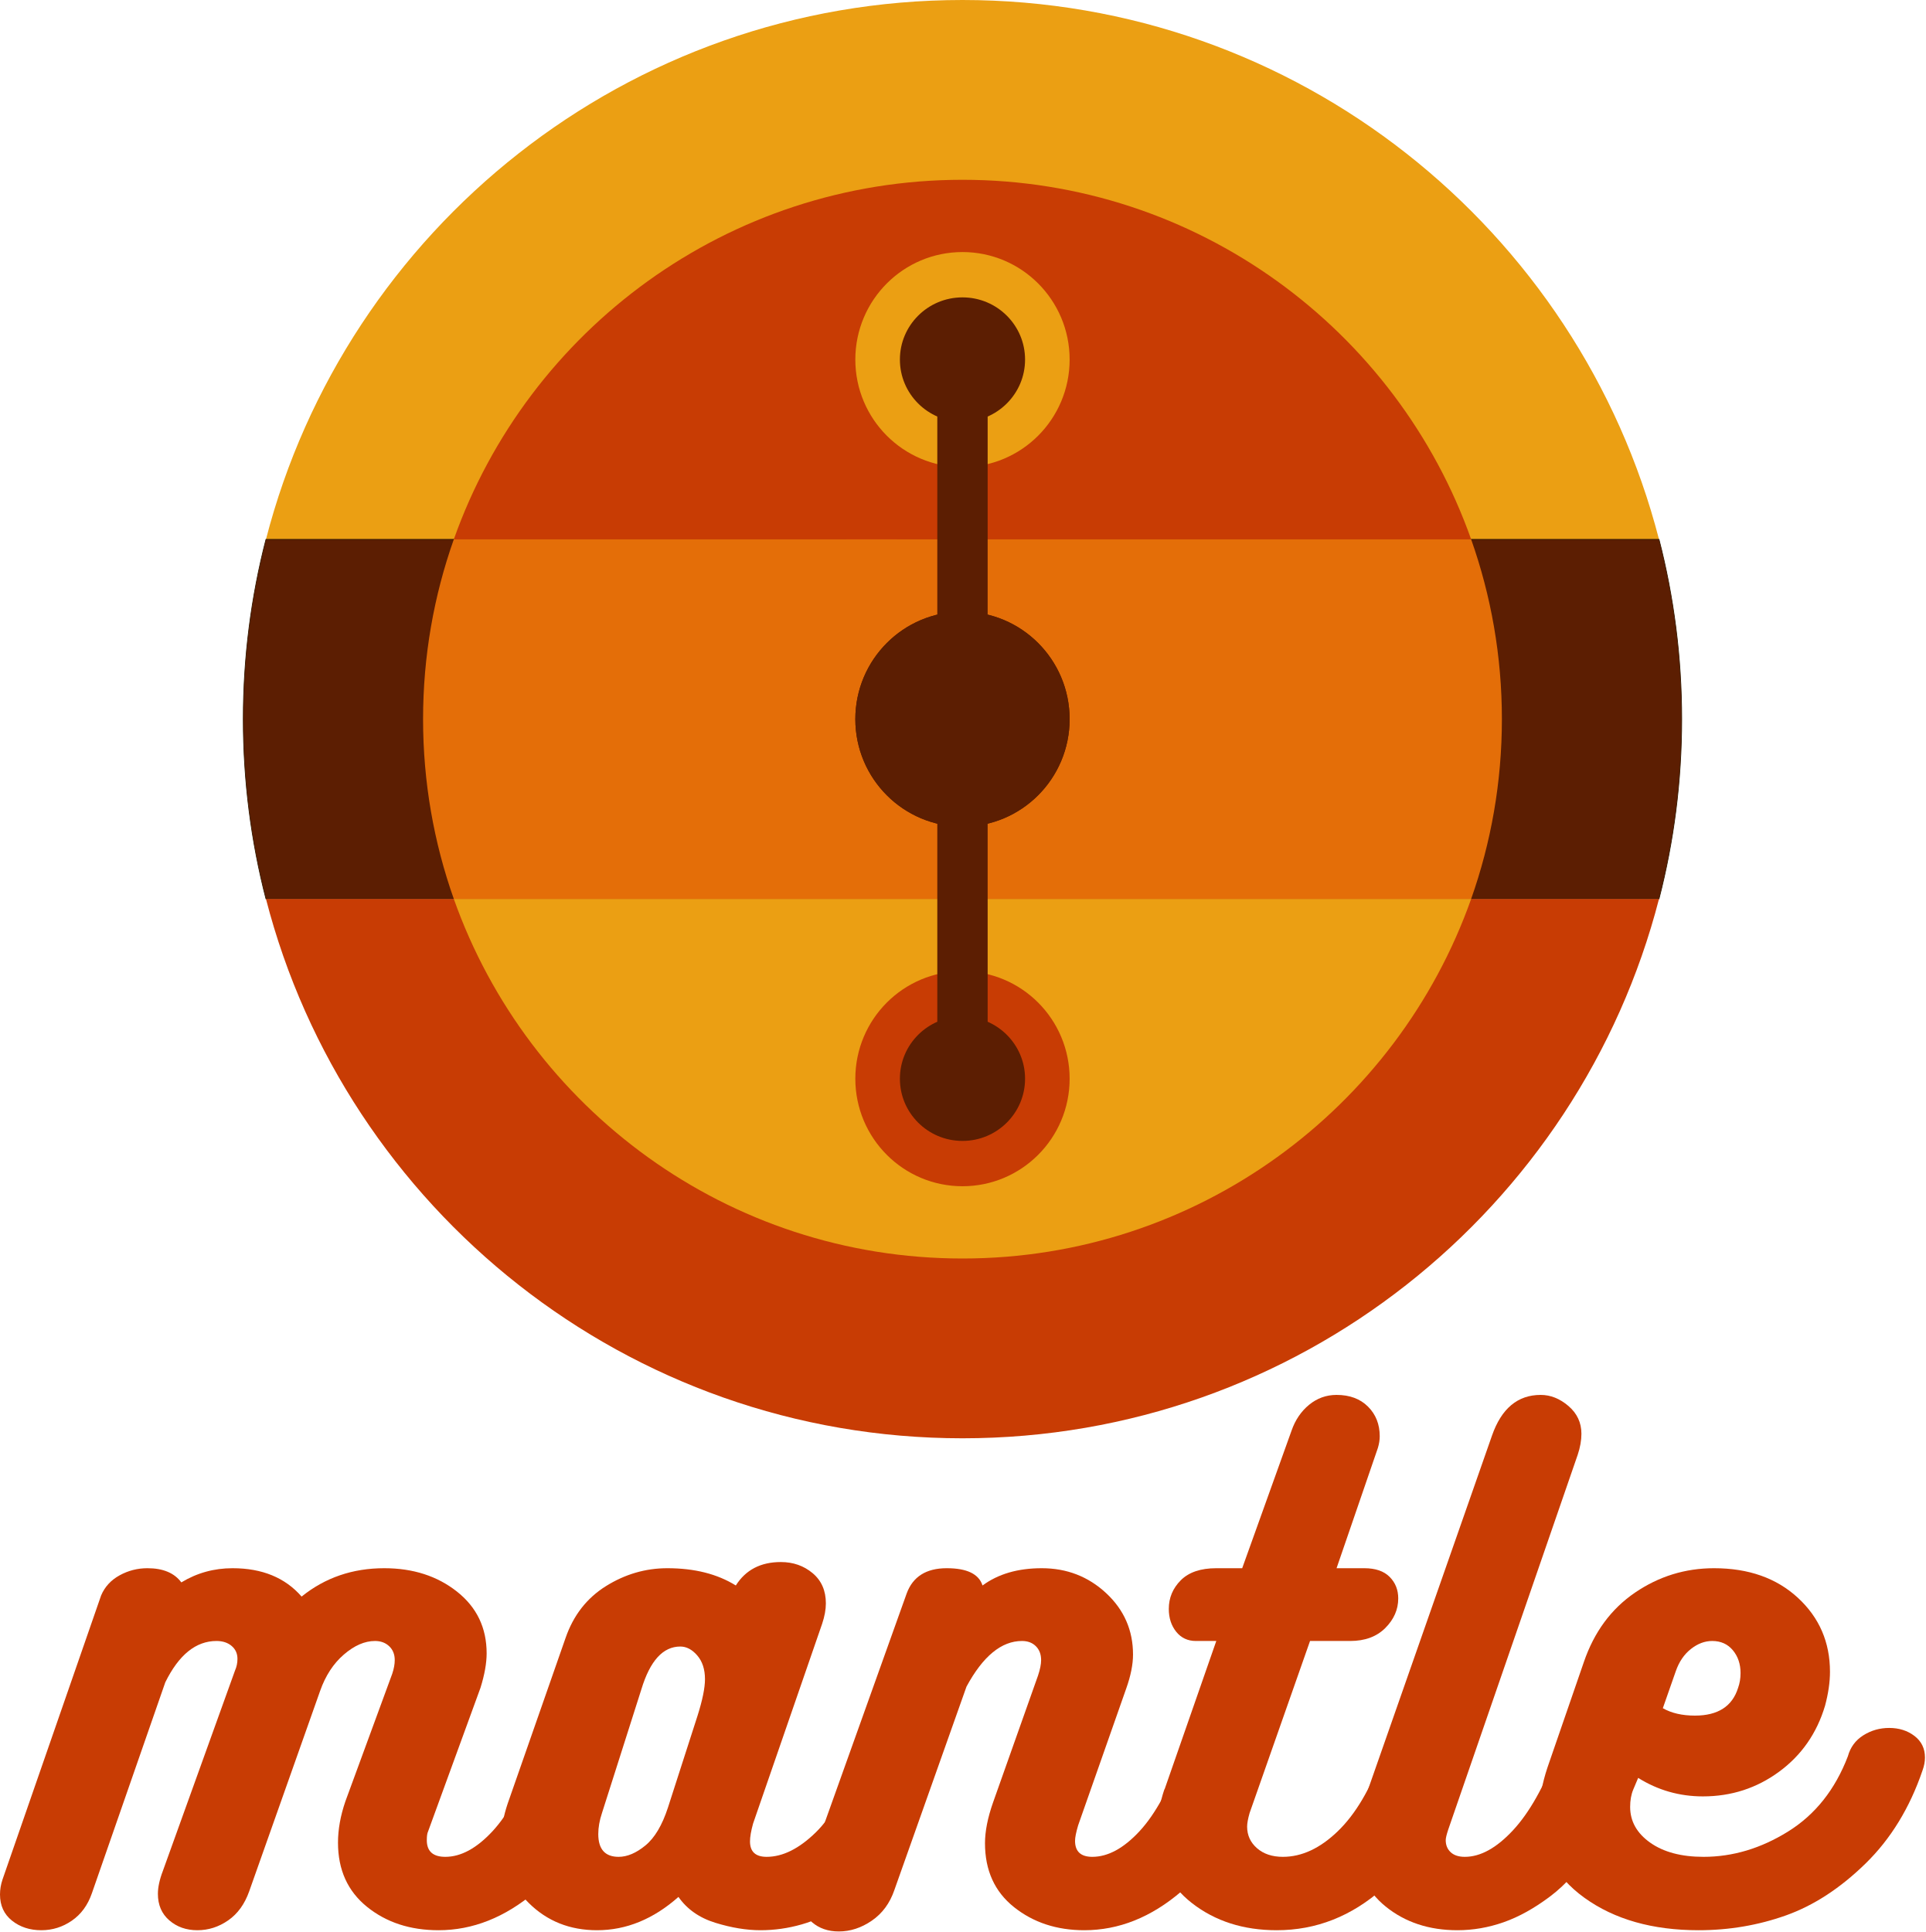
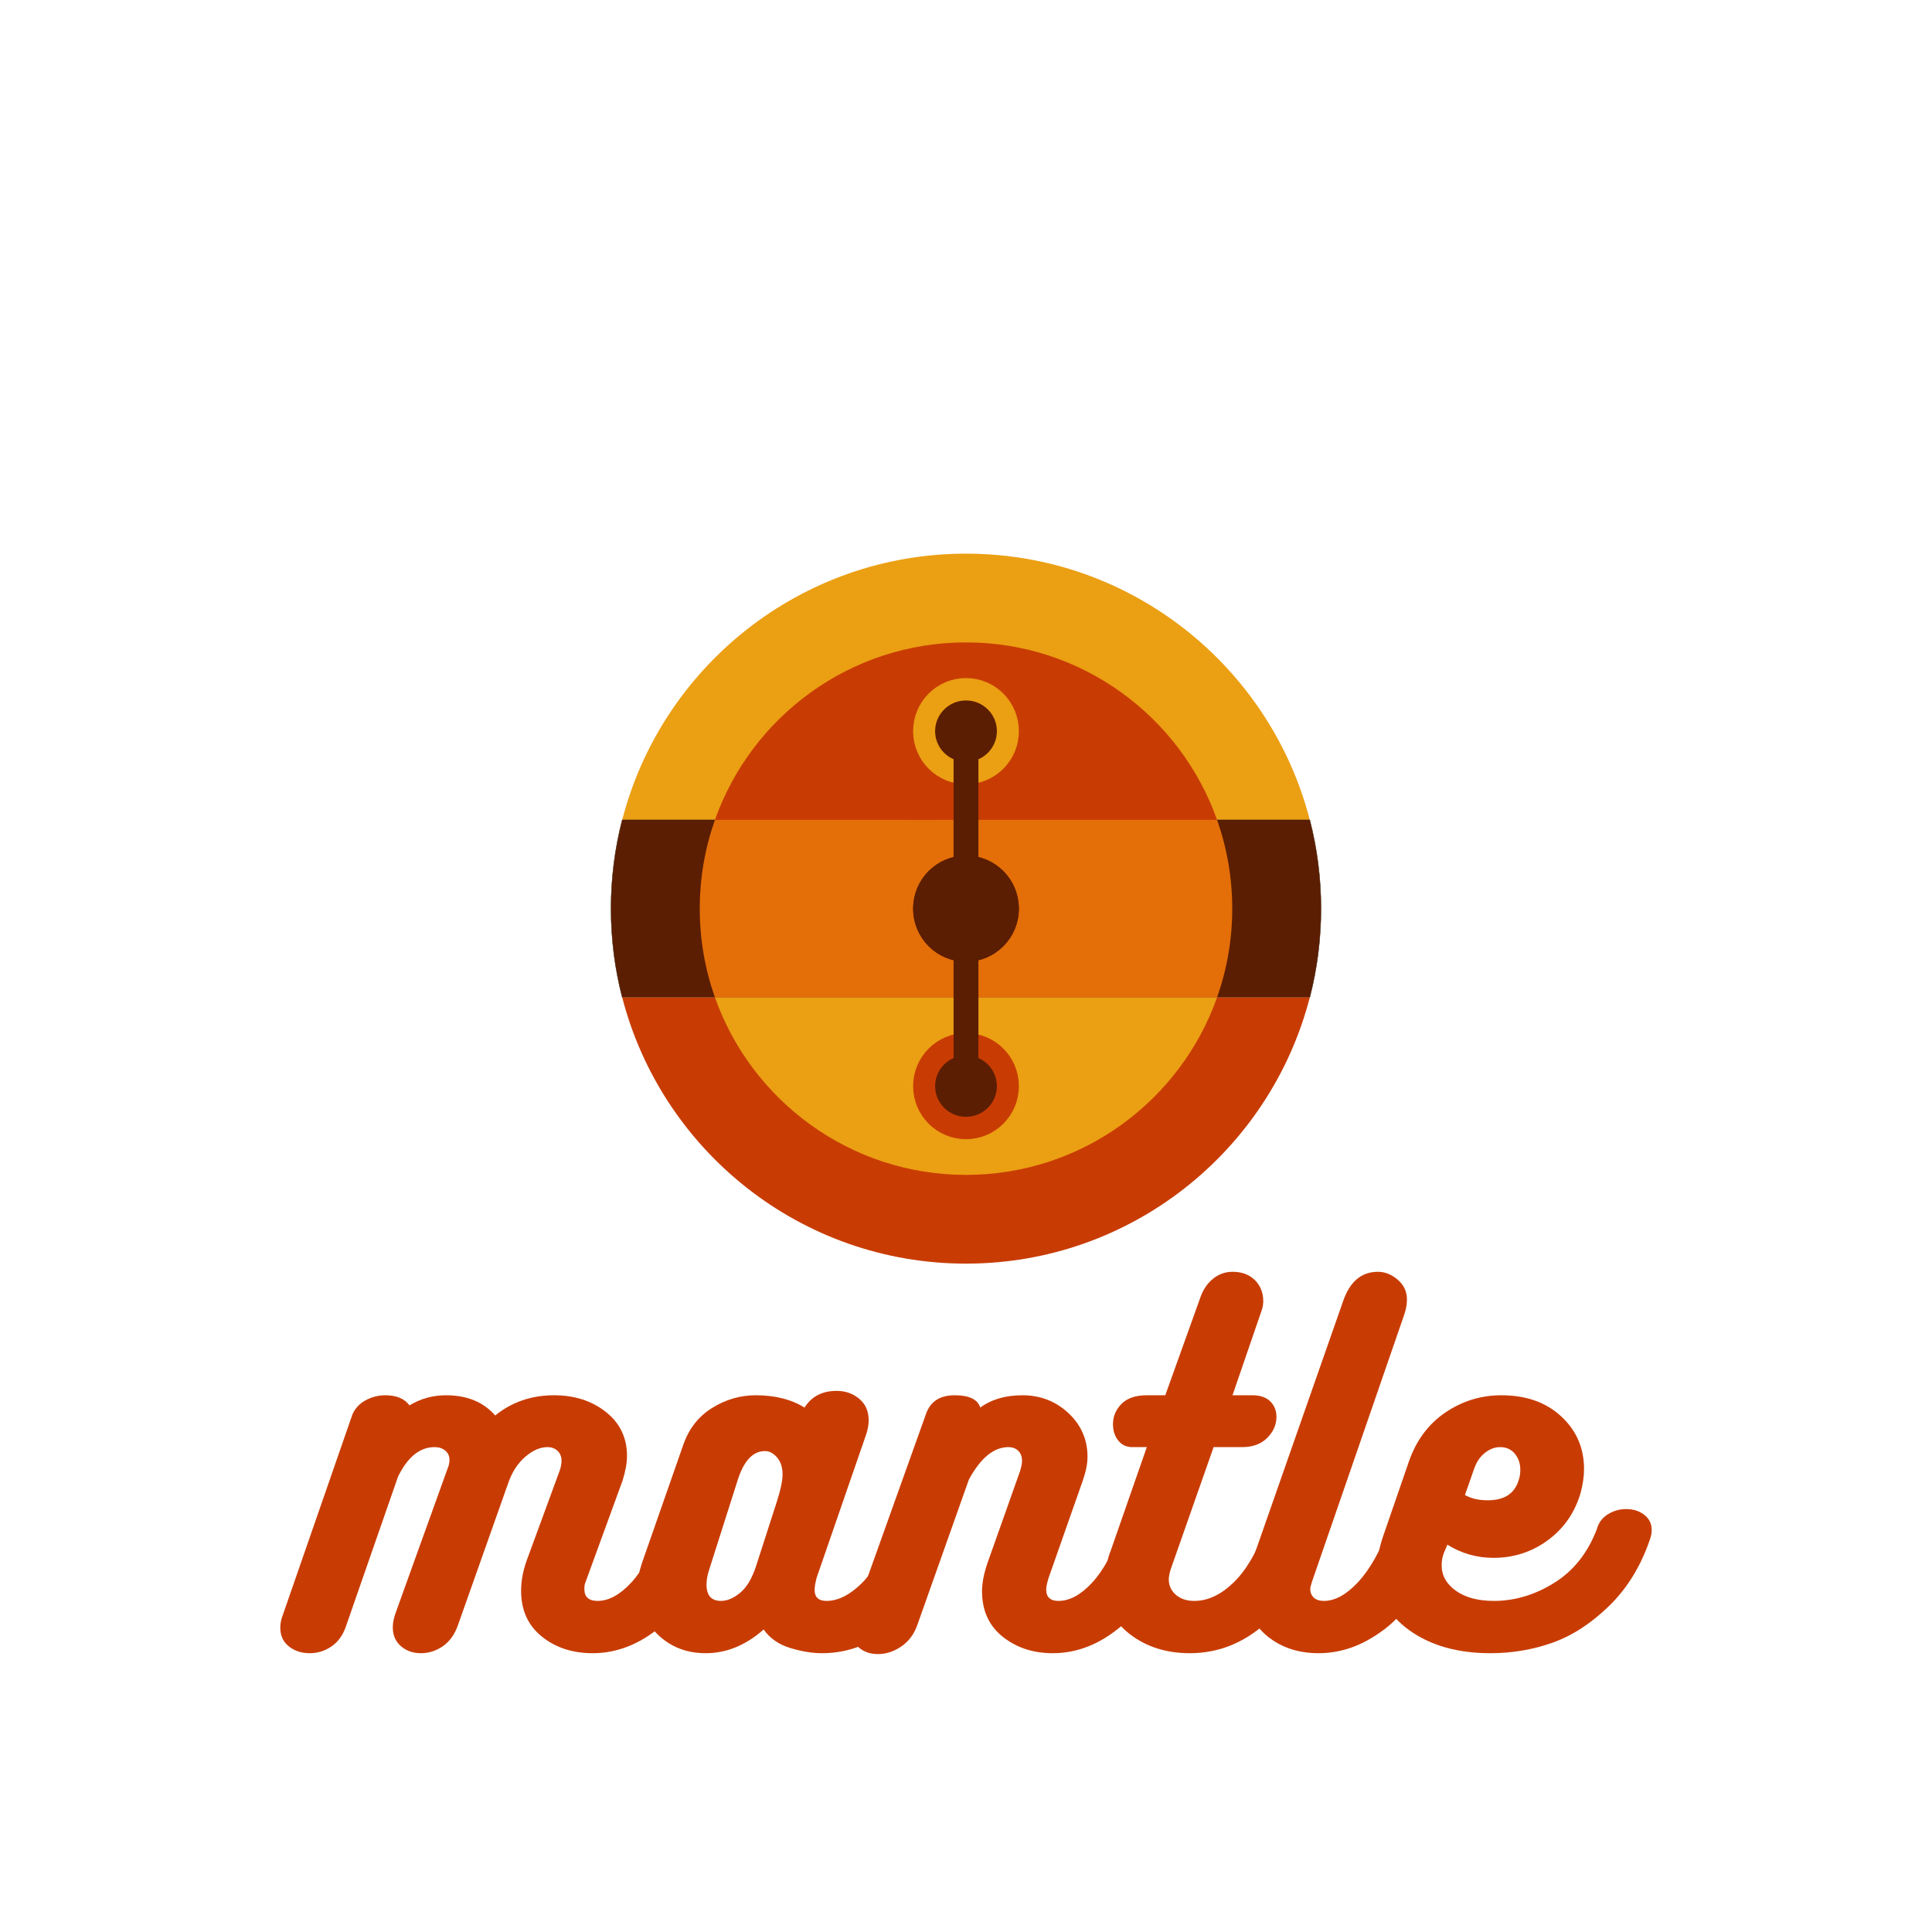
- <svg xmlns="http://www.w3.org/2000/svg" xmlns:ns1="https://www.affinity.studio/" width="100%" height="100%" viewBox="0 0 1420 1425" version="1.1" xml:space="preserve" style="fill-rule:evenodd;clip-rule:evenodd;stroke-linecap:round;stroke-linejoin:round;stroke-miterlimit:1.5;">
-   <g transform="matrix(1,0,0,1,-4390.161,-287.6998)">
+ <svg xmlns="http://www.w3.org/2000/svg" xmlns:ns1="https://www.affinity.studio/" width="100%" height="100%" viewBox="0 0 2000 2000" version="1.1" xml:space="preserve" style="fill-rule:evenodd;clip-rule:evenodd;stroke-linecap:round;stroke-linejoin:round;stroke-miterlimit:1.5;">
+   <g transform="matrix(1,0,0,1,-4100,0)">
    <g id="Mantle-Logo-Full2" ns1:id="Mantle Logo Full2" transform="matrix(1,0,0,1,2050,0)">
      <rect x="2050" y="0" width="2000" height="2000" style="fill:none;" />
      <g transform="matrix(1,0,0,1,-247.1609,566.5552)">
        <g transform="matrix(1.137198,0,0,1.137198,-344.1475,-102.8986)">
          <path d="M2951.4,963.2C2957.8,963.2 2963.333,965 2968,968.6C2972.667,972.2 2975,977.067 2975,983.2C2975,985.067 2974.467,987.867 2973.4,991.6C2960.6,1028.933 2944.4,1055.867 2924.8,1072.4C2905.2,1088.933 2884.333,1097.2 2862.2,1097.2C2843.8,1097.2 2828.333,1092.133 2815.8,1082C2803.267,1071.867 2797,1058 2797,1040.4C2797,1031.867 2798.6,1022.933 2801.8,1013.6L2832.2,930.8C2833.267,927.6 2833.8,924.667 2833.8,922C2833.8,918.267 2832.6,915.267 2830.2,913C2827.8,910.733 2824.733,909.6 2821,909.6C2814.333,909.6 2807.6,912.533 2800.8,918.4C2794,924.267 2788.867,932.133 2785.4,942L2739.4,1072C2736.467,1080.267 2731.933,1086.533 2725.8,1090.8C2719.667,1095.067 2713,1097.2 2705.8,1097.2C2698.6,1097.2 2692.533,1095.067 2687.6,1090.8C2682.667,1086.533 2680.2,1080.8 2680.2,1073.6C2680.2,1069.333 2681.267,1064.4 2683.4,1058.8L2730.2,928.8C2731.267,926.4 2731.8,923.867 2731.8,921.2C2731.8,917.733 2730.533,914.933 2728,912.8C2725.467,910.667 2722.2,909.6 2718.2,909.6C2704.867,909.6 2693.8,918.533 2685,936.4L2637.4,1073.2C2634.733,1080.933 2630.4,1086.867 2624.4,1091C2618.4,1095.133 2611.8,1097.2 2604.6,1097.2C2597.133,1097.2 2590.8,1095.133 2585.6,1091C2580.4,1086.867 2577.8,1081.2 2577.8,1074C2577.8,1070.8 2578.333,1067.6 2579.4,1064.4L2643.4,880C2645.8,874.4 2649.8,870.067 2655.4,867C2661,863.933 2667,862.4 2673.4,862.4C2683.533,862.4 2690.867,865.467 2695.4,871.6C2705.533,865.467 2716.6,862.4 2728.6,862.4C2747.8,862.4 2762.733,868.533 2773.4,880.8C2788.6,868.533 2806.467,862.4 2827,862.4C2845.667,862.4 2861.4,867.467 2874.2,877.6C2887,887.733 2893.4,901.067 2893.4,917.6C2893.4,924 2892.067,931.467 2889.4,940L2855.4,1033.2C2854.867,1034.267 2854.6,1036.133 2854.6,1038.8C2854.6,1046 2858.6,1049.6 2866.6,1049.6C2876.733,1049.6 2886.933,1044.067 2897.2,1033C2907.467,1021.933 2916.733,1004.933 2925,982C2926.867,975.867 2930.267,971.2 2935.2,968C2940.133,964.8 2945.533,963.2 2951.4,963.2Z" style="fill:rgb(200,60,4);fill-rule:nonzero;" />
        </g>
        <g transform="matrix(1.137198,0,0,1.137198,-344.1475,-102.8986)">
          <path d="M3145,967.6C3150.333,963.867 3156.067,962 3162.2,962C3168.333,962 3173.533,963.867 3177.8,967.6C3182.067,971.333 3184.2,976.4 3184.2,982.8C3184.2,986 3180.867,996.933 3174.2,1015.6C3168.067,1031.067 3160.733,1044.4 3152.2,1055.6C3143.667,1066.8 3134.667,1075.267 3125.2,1081C3115.733,1086.733 3106.6,1090.867 3097.8,1093.4C3089,1095.933 3080.067,1097.2 3071,1097.2C3061.933,1097.2 3052.2,1095.6 3041.8,1092.4C3031.4,1089.2 3023.4,1083.6 3017.8,1075.6C3001.533,1090 2983.933,1097.2 2965,1097.2C2947.4,1097.2 2932.667,1091.333 2920.8,1079.6C2908.933,1067.867 2903,1053.6 2903,1036.8C2903,1030.4 2904.333,1023.2 2907,1015.2L2944.6,907.6C2949.667,892.933 2958.4,881.733 2970.8,874C2983.2,866.267 2996.467,862.4 3010.6,862.4C3028.2,862.4 3043,866.133 3055,873.6C3061.4,863.467 3071.133,858.4 3084.2,858.4C3092.2,858.4 3099.067,860.8 3104.8,865.6C3110.533,870.4 3113.4,876.933 3113.4,885.2C3113.4,889.2 3112.6,893.6 3111,898.4L3066.2,1028C3064.867,1032.8 3064.2,1036.667 3064.2,1039.6C3064.2,1046.267 3067.8,1049.6 3075,1049.6C3085.4,1049.6 3096,1044.333 3106.8,1033.8C3117.6,1023.267 3126.6,1006.667 3133.8,984C3136.2,976.8 3139.933,971.333 3145,967.6ZM3030.2,958C3033.4,947.867 3035,940 3035,934.4C3035,928 3033.333,922.867 3030,919C3026.667,915.133 3023,913.2 3019,913.2C3007.8,913.2 2999.4,922.4 2993.8,940.8L2968.2,1021.2C2966.6,1026 2965.8,1030.533 2965.8,1034.8C2965.8,1044.667 2970.2,1049.6 2979,1049.6C2984.6,1049.6 2990.4,1047.133 2996.4,1042.2C3002.4,1037.267 3007.267,1029.067 3011,1017.6L3030.2,958Z" style="fill:rgb(200,60,4);fill-rule:nonzero;" />
        </g>
        <g transform="matrix(1.137198,0,0,1.137198,-344.1475,-102.8986)">
          <path d="M3344.6,982C3346.467,975.867 3349.933,971.133 3355,967.8C3360.067,964.467 3365.533,962.8 3371.4,962.8C3377.8,962.8 3383.333,964.533 3388,968C3392.667,971.467 3395,976.267 3395,982.4C3395,985.067 3394.333,988.133 3393,991.6C3379.933,1028.4 3363.6,1055.2 3344,1072C3324.4,1088.8 3303.4,1097.2 3281,1097.2C3263.133,1097.2 3247.933,1092.2 3235.4,1082.2C3222.867,1072.2 3216.6,1058.4 3216.6,1040.8C3216.6,1033.067 3218.333,1024.267 3221.8,1014.4L3251,932C3252.333,928 3253,924.667 3253,922C3253,918.267 3251.867,915.267 3249.6,913C3247.333,910.733 3244.333,909.6 3240.6,909.6C3227.267,909.6 3215.267,919.467 3204.6,939.2L3157.8,1071.2C3154.867,1079.733 3150,1086.333 3143.2,1091C3136.4,1095.667 3129.267,1098 3121.8,1098C3114.867,1098 3109.067,1096 3104.4,1092C3099.733,1088 3097.4,1082.533 3097.4,1075.6C3097.4,1072.133 3097.933,1068.8 3099,1065.6L3165.8,878.8C3169.8,867.867 3178.467,862.4 3191.8,862.4C3204.867,862.4 3212.6,866.133 3215,873.6C3225.133,866.133 3237.933,862.4 3253.4,862.4C3269.667,862.4 3283.6,867.8 3295.2,878.6C3306.8,889.4 3312.6,902.667 3312.6,918.4C3312.6,924.8 3311.133,932.133 3308.2,940.4L3277,1029.2C3275.667,1033.733 3275,1037.067 3275,1039.2C3275,1046.133 3278.733,1049.6 3286.2,1049.6C3296.333,1049.6 3306.533,1044.067 3316.8,1033C3327.067,1021.933 3336.333,1004.933 3344.6,982Z" style="fill:rgb(200,60,4);fill-rule:nonzero;" />
        </g>
        <g transform="matrix(1.137198,0,0,1.137198,-344.1475,-102.8986)">
          <path d="M3474.2,984.4C3478.733,972.133 3487.4,966 3500.2,966C3506.6,966 3512.2,967.8 3517,971.4C3521.8,975 3524.2,979.733 3524.2,985.6C3524.2,987.2 3523.667,989.867 3522.6,993.6C3511.133,1026.4 3495.2,1051.867 3474.8,1070C3454.4,1088.133 3431.4,1097.2 3405.8,1097.2C3384.2,1097.2 3365.867,1091.333 3350.8,1079.6C3335.733,1067.867 3328.2,1052.133 3328.2,1032.4C3328.2,1024.133 3329.8,1015.2 3333,1005.6L3333,1006L3366.6,909.6L3353.4,909.6C3348.067,909.6 3343.8,907.6 3340.6,903.6C3337.4,899.6 3335.8,894.667 3335.8,888.8C3335.8,881.6 3338.4,875.4 3343.6,870.2C3348.8,865 3356.467,862.4 3366.6,862.4L3383.4,862.4L3415.4,773.2C3417.8,766.267 3421.6,760.667 3426.8,756.4C3432,752.133 3437.933,750 3444.6,750C3453.133,750 3459.933,752.533 3465,757.6C3470.067,762.667 3472.6,769.067 3472.6,776.8C3472.6,779.2 3472.2,781.733 3471.4,784.4L3444.6,862.4L3462.6,862.4C3469.8,862.4 3475.267,864.267 3479,868C3482.733,871.733 3484.6,876.4 3484.6,882C3484.6,889.2 3481.8,895.6 3476.2,901.2C3470.6,906.8 3463,909.6 3453.4,909.6L3427.4,909.6L3388.2,1021.2C3387.133,1024.933 3386.6,1027.867 3386.6,1030C3386.6,1035.6 3388.733,1040.267 3393,1044C3397.267,1047.733 3402.867,1049.6 3409.8,1049.6C3422.067,1049.6 3433.933,1044.067 3445.4,1033C3456.867,1021.933 3466.467,1005.733 3474.2,984.4Z" style="fill:rgb(200,60,4);fill-rule:nonzero;" />
        </g>
        <g transform="matrix(1.137198,0,0,1.137198,-344.1475,-102.8986)">
          <path d="M3517,1032C3515.933,1035.2 3515.4,1037.467 3515.4,1038.8C3515.4,1042 3516.467,1044.6 3518.6,1046.6C3520.733,1048.6 3523.8,1049.6 3527.8,1049.6C3537.933,1049.6 3548.333,1043.867 3559,1032.4C3569.667,1020.933 3579.267,1003.867 3587.8,981.2C3593.133,967.333 3601.933,960.4 3614.2,960.4C3620.6,960.4 3626.133,962.533 3630.8,966.8C3635.467,971.067 3637.8,976.267 3637.8,982.4C3637.8,984.8 3637.4,987.467 3636.6,990.4C3629.933,1010.4 3621.933,1027.6 3612.6,1042C3603.267,1056.4 3593.467,1067.467 3583.2,1075.2C3572.933,1082.933 3562.867,1088.533 3553,1092C3543.133,1095.467 3533.133,1097.2 3523,1097.2C3504.6,1097.2 3489.067,1092.067 3476.4,1081.8C3463.733,1071.533 3457.4,1057.6 3457.4,1040C3457.4,1032 3459,1023.333 3462.2,1014L3545.4,776.4C3551.533,758.8 3562.067,750 3577,750C3583.4,750 3589.4,752.4 3595,757.2C3600.6,762 3603.4,768 3603.4,775.2C3603.4,779.467 3602.6,784 3601,788.8L3517,1032Z" style="fill:rgb(200,60,4);fill-rule:nonzero;" />
        </g>
        <g transform="matrix(1.137198,0,0,1.137198,-344.1475,-102.8986)">
          <path d="M3776.2,984.4C3777.8,978.533 3781.133,974 3786.2,970.8C3791.267,967.6 3796.867,966 3803,966C3809.4,966 3814.867,967.733 3819.4,971.2C3823.933,974.667 3826.2,979.333 3826.2,985.2C3826.2,987.867 3825.667,990.667 3824.6,993.6C3816.333,1017.867 3804,1038 3787.6,1054C3771.2,1070 3754,1081.2 3736,1087.6C3718,1094 3699.133,1097.2 3679.4,1097.2C3649.533,1097.2 3624.867,1090.2 3605.4,1076.2C3585.933,1062.2 3576.2,1043.467 3576.2,1020C3576.2,1011.467 3577.933,1002 3581.4,991.6L3605,923.2C3611.667,903.733 3622.733,888.733 3638.2,878.2C3653.667,867.667 3670.733,862.4 3689.4,862.4C3711.8,862.4 3729.933,868.8 3743.8,881.6C3757.667,894.4 3764.6,910.4 3764.6,929.6C3764.6,936.267 3763.533,943.6 3761.4,951.6C3756.067,969.467 3746.133,983.733 3731.6,994.4C3717.067,1005.067 3700.6,1010.4 3682.2,1010.4C3667,1010.4 3653,1006.4 3640.2,998.4L3637,1006C3635.667,1009.2 3635,1012.933 3635,1017.2C3635,1026.533 3639.333,1034.267 3648,1040.4C3656.667,1046.533 3668.2,1049.6 3682.6,1049.6C3701.533,1049.6 3719.8,1044.133 3737.4,1033.2C3755,1022.267 3767.933,1006 3776.2,984.4ZM3688.2,909.6C3683.4,909.6 3678.8,911.333 3674.4,914.8C3670,918.267 3666.733,923.067 3664.6,929.2L3656.2,953.2C3661.8,956.4 3668.733,958 3677,958C3691.933,958 3701.267,952 3705,940C3706.067,937.067 3706.6,933.867 3706.6,930.4C3706.6,924.533 3704.933,919.6 3701.6,915.6C3698.267,911.6 3693.8,909.6 3688.2,909.6Z" style="fill:rgb(200,60,4);fill-rule:nonzero;" />
        </g>
      </g>
-       <g transform="matrix(2.233374,0,0,2.233374,-3838.844,-1036.97)">
+       <g transform="matrix(1.547292,0,0,1.547292,-1722.623,-344.5946)">
        <g transform="matrix(0.2375,0,0,0.2375,2847,593.125)">
          <path d="M31.559,750C142.687,318.896 534.397,-0 1000,-0C1465.603,-0 1857.313,318.896 1968.441,750L31.559,750Z" style="fill:rgb(235,159,19);" />
        </g>
        <g transform="matrix(0.2375,0,0,0.2375,2847,593.125)">
          <path d="M1968.441,750C1989.041,829.916 2000,913.688 2000,1000C2000,1086.312 1989.041,1170.084 1968.441,1250L31.559,1250C10.959,1170.084 0,1086.312 0,1000C0,913.688 10.959,829.916 31.559,750L1968.441,750Z" style="fill:rgb(92,30,2);stroke:rgb(52,26,0);stroke-width:1px;" />
        </g>
        <g transform="matrix(0.2375,0,0,0.2375,2847,593.125)">
          <path d="M738,482L1000,1000" style="fill:none;stroke:rgb(230,97,26);stroke-width:62.5px;" />
        </g>
        <g transform="matrix(0.2375,0,0,0.269886,2847,573.9631)">
          <path d="M292.745,731C395.798,474.763 673.705,291 1000,291C1326.295,291 1604.202,474.763 1707.255,731L292.745,731Z" style="fill:rgb(200,60,4);" />
        </g>
        <g transform="matrix(0.2375,0,0,0.269886,2847,692.7131)">
          <path d="M1707.255,291C1734.935,359.824 1750,433.876 1750,511C1750,588.124 1734.935,662.176 1707.255,731L292.745,731C265.065,662.176 250,588.124 250,511C250,433.876 265.065,359.824 292.745,291L1707.255,291Z" style="fill:rgb(228,110,8);" />
        </g>
        <g transform="matrix(0.2375,0,0,0.2375,2847,593.125)">
          <path d="M31.559,1250L1968.441,1250C1857.313,1681.104 1465.603,2000 1000,2000C534.397,2000 142.687,1681.104 31.559,1250Z" style="fill:rgb(200,60,4);" />
        </g>
        <g transform="matrix(0.2375,0,0,0.269886,2847,811.4631)">
          <path d="M1707.255,291C1604.202,547.237 1326.295,731 1000,731C673.705,731 395.798,547.237 292.745,291L1707.255,291Z" style="fill:rgb(235,159,19);" />
        </g>
        <g transform="matrix(0.311389,0,0,0.316667,2745.086,644.2667)">
          <ellipse cx="1090" cy="588.5" rx="90" ry="88.5" style="fill:rgb(228,110,8);stroke:rgb(92,30,2);stroke-width:47.27px;" />
        </g>
        <g transform="matrix(0.311389,0,0,0.316667,2745.086,644.2667)">
          <ellipse cx="1090" cy="588.5" rx="90" ry="88.5" style="fill:rgb(92,30,2);stroke:rgb(92,30,2);stroke-width:47.27px;" />
        </g>
        <g transform="matrix(0.311389,0,0,0.316667,2745.086,763.0167)">
          <ellipse cx="1090" cy="588.5" rx="90" ry="88.5" style="fill:rgb(92,30,2);stroke:rgb(200,60,4);stroke-width:47.27px;" />
        </g>
        <g transform="matrix(0.311389,0,0,0.316667,2745.086,525.5167)">
          <ellipse cx="1090" cy="588.5" rx="90" ry="88.5" style="fill:rgb(92,30,2);stroke:rgb(235,159,19);stroke-width:47.27px;" />
        </g>
        <g transform="matrix(0.224662,0,0,0.2375,2851.525,593.125)">
          <rect x="1000" y="500" width="74" height="1041" style="fill:rgb(92,30,2);" />
        </g>
      </g>
    </g>
  </g>
</svg>
